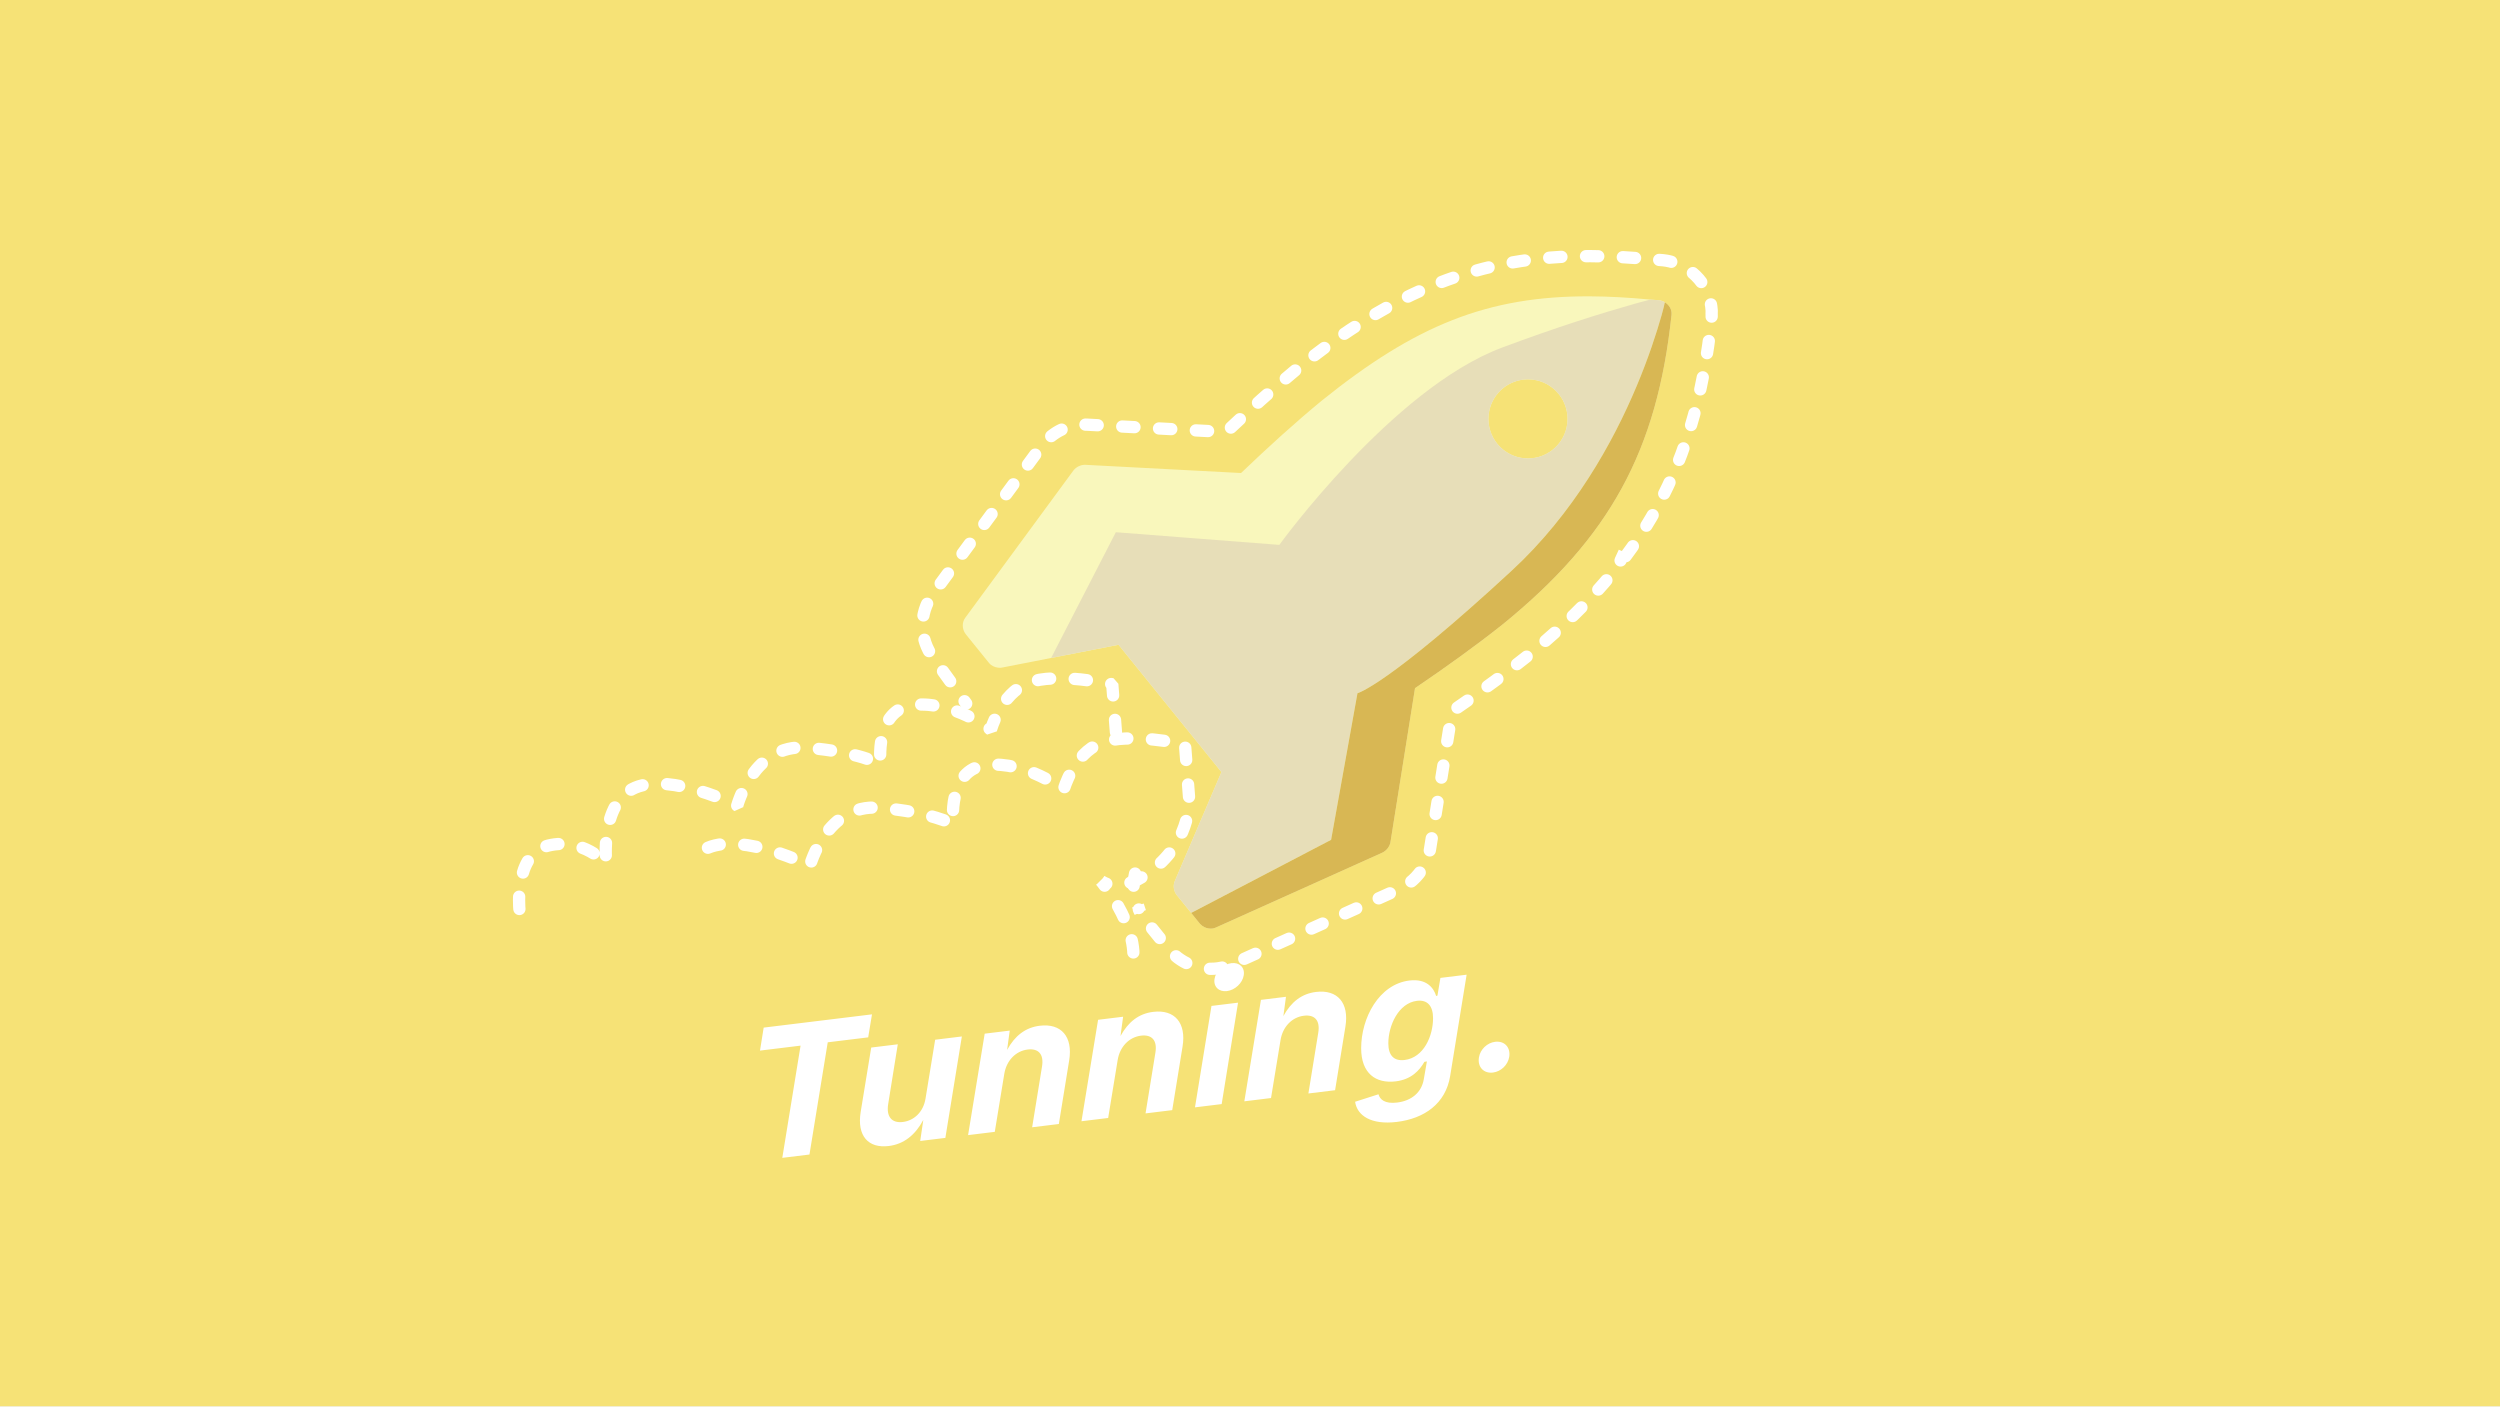
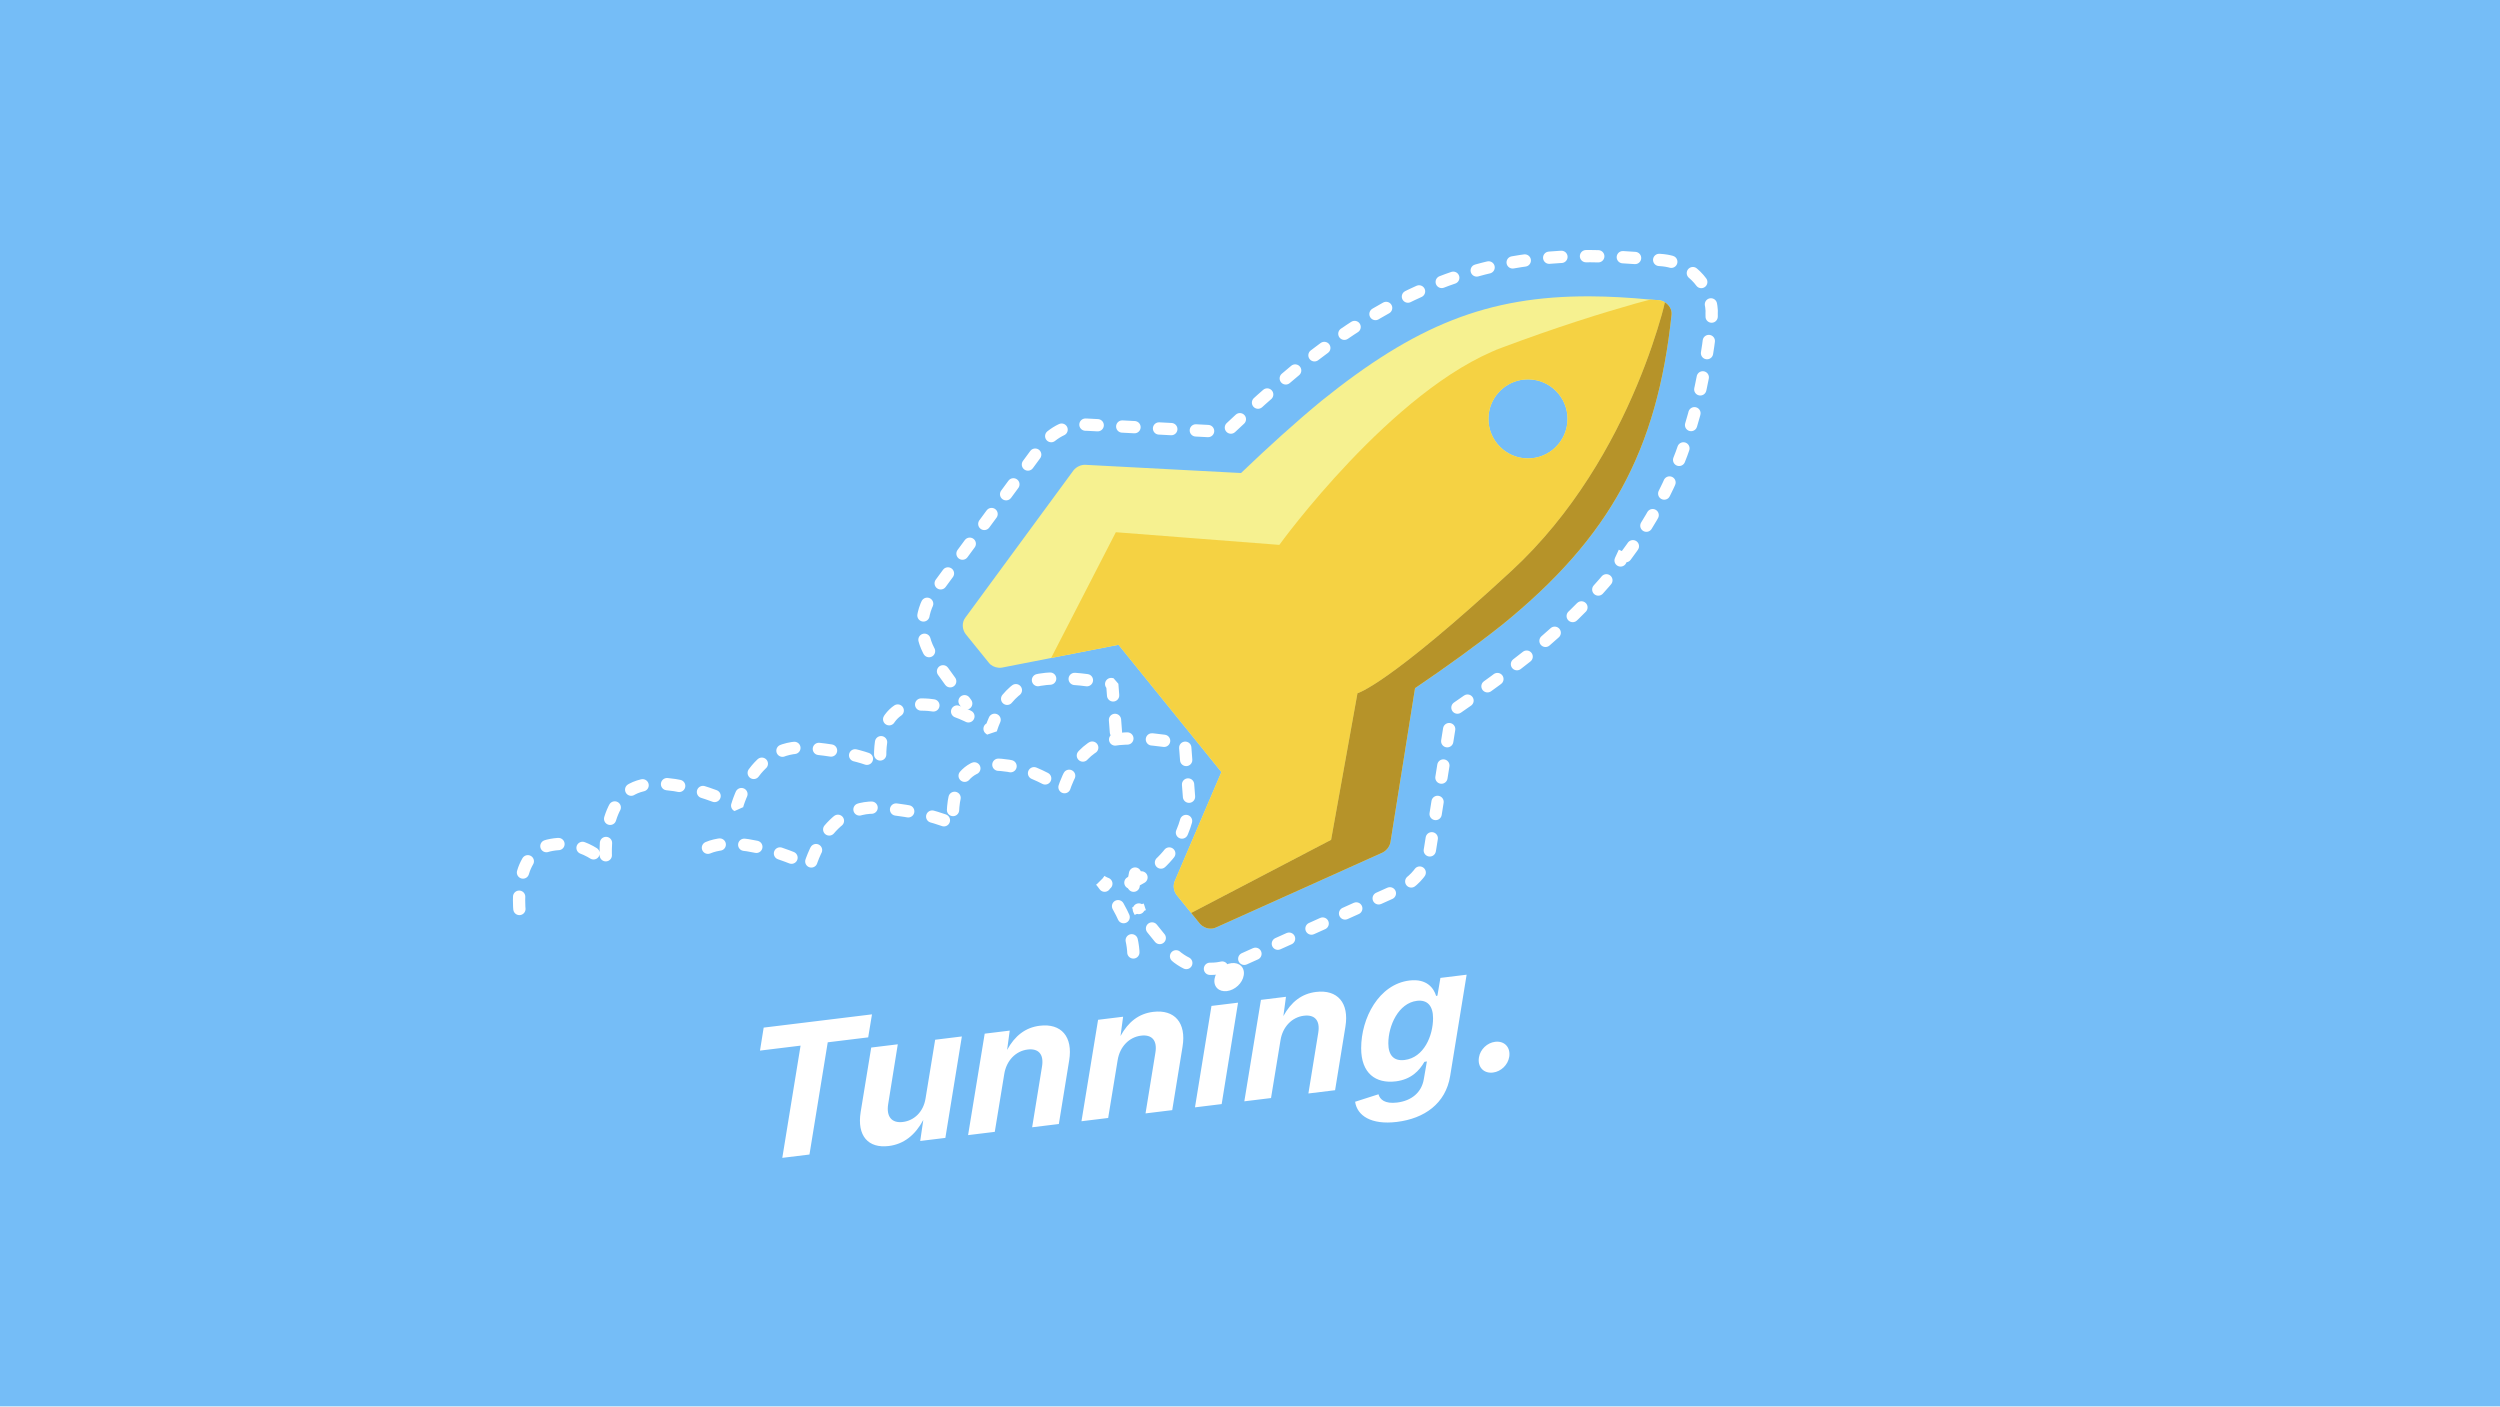
<svg xmlns="http://www.w3.org/2000/svg" width="1244.445" height="700" viewBox="0 0 329.259 185.208" version="1.1" id="svg8" style="enable-background:new">
  <defs id="defs2" />
  <g id="layer1" transform="translate(43.50001,-68.29169)">
-     <path style="opacity:1;vector-effect:none;fill:#f6e276;fill-opacity:1;fill-rule:nonzero;stroke:none;stroke-width:0.467;stroke-linecap:butt;stroke-linejoin:miter;stroke-miterlimit:4;stroke-dasharray:none;stroke-dashoffset:0;stroke-opacity:1;paint-order:stroke fill markers" d="M 285.759,68.292 V 253.5 H -43.5 V 68.292 Z" id="rect818" />
+     <path style="opacity:1;vector-effect:none;fill:#75bdf7;fill-opacity:1;fill-rule:nonzero;stroke:none;stroke-width:0.467;stroke-linecap:butt;stroke-linejoin:miter;stroke-miterlimit:4;stroke-dasharray:none;stroke-dashoffset:0;stroke-opacity:1;paint-order:stroke fill markers" d="M 285.759,68.292 V 253.5 H -43.5 V 68.292 Z" id="rect818" />
  </g>
  <g id="layer2" transform="translate(43.50001,-512.125)">
    <path style="color:#000000;font-style:normal;font-variant:normal;font-weight:normal;font-stretch:normal;font-size:10.583px;line-height:1.25;font-family:'Source Sans Pro';-inkscape-font-specification:'Source Sans Pro, Normal';font-variant-ligatures:normal;font-variant-position:normal;font-variant-caps:normal;font-variant-numeric:normal;font-variant-alternates:normal;font-feature-settings:normal;text-indent:0;text-align:start;text-decoration:none;text-decoration-line:none;text-decoration-style:solid;text-decoration-color:#000000;letter-spacing:0px;word-spacing:0px;text-transform:none;writing-mode:lr-tb;direction:ltr;text-orientation:mixed;dominant-baseline:auto;baseline-shift:baseline;text-anchor:start;white-space:normal;shape-padding:0;clip-rule:nonzero;display:inline;overflow:visible;visibility:visible;opacity:1;isolation:auto;mix-blend-mode:normal;color-interpolation:sRGB;color-interpolation-filters:linearRGB;solid-color:#000000;solid-opacity:1;vector-effect:none;fill:none;fill-opacity:1;fill-rule:nonzero;stroke:#ffffff;stroke-width:6.114;stroke-linecap:round;stroke-linejoin:bevel;stroke-miterlimit:4;stroke-dasharray:6.114, 12.228;stroke-dashoffset:0;stroke-opacity:1;color-rendering:auto;image-rendering:auto;shape-rendering:auto;text-rendering:auto;enable-background:new" d="m 565.02,434.83 c -1.617,6.622 -0.565,13.43 2.48,19.145 -0.056,-0.168 -0.544,-1.619 -1.084,-3.227 0.624,1.78 1.259,3.594 1.271,3.629 0.529,0.954 1.098,1.858 1.709,2.711 0.226,0.316 0.461,0.625 0.705,0.928 l 7.277,9 h 0.002 l 4.391,5.43 c 0.322,0.398 0.659,0.783 1.01,1.154 1.038,1.099 2.189,2.149 3.461,3.115 1.886,1.433 3.998,2.652 6.271,3.572 2.287,0.926 4.726,1.541 7.199,1.803 1.718,0.182 3.914,0.269 6.393,-0.051 2.478,-0.32 5.135,-1.084 7.432,-2.143 l -0.166,0.078 83.119,-37.387 c 0.359,-0.161 0.712,-0.333 1.061,-0.516 5.566,-2.91 9.588,-7.237 12.145,-12.668 l 0.002,-0.002 c 0.004,-0.008 0.008,-0.016 0.012,-0.023 l 0.012,-0.027 c 0.845,-1.804 1.526,-3.766 1.969,-5.895 0.063,-0.306 0.119,-0.613 0.168,-0.922 l 10.91,-68.422 c 3.504,-2.422 7.063,-4.844 10.459,-7.262 3.818,-2.719 7.563,-5.434 11.225,-8.145 5.493,-4.066 10.803,-8.124 15.9,-12.174 0.057,-0.045 0.114,-0.089 0.17,-0.135 5.272,-4.282 10.3,-8.587 15.094,-12.941 11.155,-10.134 21.031,-20.535 29.676,-31.463 0.011,-0.023 2.325,-5.016 3.289,-7.096 -0.957,2.104 -3.142,6.908 -3.145,6.914 2.441,-3.092 4.791,-6.229 7.043,-9.422 v -0.002 c 0.002,-0.003 0.004,-0.004 0.008,-0.008 l 0.004,-0.006 c 1.119,-1.587 2.22,-3.195 3.301,-4.822 l 0.023,-0.031 v -0.002 c 0.03,-0.045 0.06,-0.09 0.09,-0.135 l 0.01,-0.027 c 4.271,-6.446 8.15,-13.082 11.641,-19.932 -4e-5,1.1e-4 -0.006,0.019 -0.006,0.019 0.019,-0.038 0.038,-0.077 0.057,-0.115 l 0.019,-0.029 v -0.002 c 0.044,-0.086 0.087,-0.172 0.129,-0.258 0,0 0.016,-0.042 0.016,-0.043 3.475,-6.859 6.57,-13.925 9.289,-21.223 v -0.002 c 0.011,-0.026 0.018,-0.054 0.025,-0.08 v -0.002 c 6.19,-16.633 10.464,-34.427 13.229,-53.748 v -0.002 -0.002 -0.002 c 0.306,-2.137 0.595,-4.297 0.865,-6.48 v -0.002 -0.002 -0.004 -0.002 c 3.4e-4,-0.003 0.002,-0.004 0.002,-0.008 v -0.008 c 0.272,-2.194 0.524,-4.404 0.76,-6.629 0.094,-0.967 0.118,-1.94 0.07,-2.91 -0.003,-0.387 0.05,-0.796 0.031,-1.174 -5.3e-4,-0.026 -0.002,-0.123 -0.002,-0.135 -0.156,-2.725 -0.749,-5.365 -1.664,-7.768 -0.003,-0.008 -0.003,-0.02 -0.008,-0.027 -0.003,-0.008 -0.004,-0.014 -0.008,-0.021 l -0.002,-0.008 c -2.325,-6.061 -6.486,-10.51 -11.352,-13.43 -2.581,-1.549 -6.36,-3.28 -11.096,-3.781 h -0.002 c -2.566,-0.271 -3.967,-0.286 -4.463,-0.334 l 0.002,0.002 -0.012,-0.002 c -0.015,-10e-4 -0.03,-0.003 -0.045,-0.004 l 0.002,0.012 c -0.053,-0.007 -0.105,-0.013 -0.158,-0.019 0.098,0.008 -0.023,-0.008 0.084,0.002 -0.046,-0.004 -0.089,-0.004 -0.135,-0.012 -0.041,-0.004 -0.082,-0.008 -0.123,-0.012 -0.073,-0.005 -0.147,-0.01 -0.221,-0.014 -10.925,-1.03 -21.318,-1.619 -31.311,-1.664 l -0.002,0.006 c -54.973,-0.245 -97.764,17.389 -146.223,56.416 -0.056,0.045 -0.111,0.09 -0.166,0.135 -11.336,9.331 -22.99,19.879 -34.785,30.982 l -69.24,-3.65 c -0.326,-0.016 -0.652,-0.025 -0.979,-0.025 -8.597,-0.03 -15.741,3.465 -21.105,9.924 -0.253,0.305 -0.498,0.618 -0.732,0.938 l -53.951,73.457 -0.008,0.01 c -7.238,9.868 -6.55,22.527 0.168,31.703 0.189,0.259 0.385,0.513 0.586,0.762 l 15.868,22.041" id="path885" transform="matrix(0.2645833,0,0,0.2645833,-43.50001,512.125)" />
    <text xml:space="preserve" style="enable-background:new;font-style:italic;font-variant:normal;font-weight:bold;font-stretch:normal;font-size:23.989px;line-height:1.25;font-family:Inter;-inkscape-font-specification:'Inter, Bold Italic';font-variant-ligatures:normal;font-variant-caps:normal;font-variant-numeric:normal;font-feature-settings:normal;text-align:center;letter-spacing:0px;word-spacing:0px;writing-mode:lr-tb;text-anchor:middle;fill:#ffffff;fill-opacity:1;stroke:none;stroke-width:0.265" x="120.436" y="671.904" id="text197" transform="skewY(-6.976161)">
      <tspan x="120.436" y="671.904" style="font-style:italic;font-variant:normal;font-weight:bold;font-stretch:normal;font-size:23.989px;font-family:Inter;-inkscape-font-specification:'Inter, Bold Italic';font-variant-ligatures:normal;font-variant-caps:normal;font-variant-numeric:normal;font-feature-settings:normal;text-align:center;writing-mode:lr-tb;text-anchor:middle;fill:#ffffff;fill-opacity:1;stroke-width:0.265" id="tspan1299">Tunning.</tspan>
    </text>
    <path style="opacity:1;vector-effect:none;fill:none;fill-opacity:1;stroke:#ffffff;stroke-width:1.618;stroke-linecap:round;stroke-linejoin:bevel;stroke-miterlimit:4;stroke-dasharray:1.618, 3.235;stroke-dashoffset:0;stroke-opacity:1;enable-background:new" d="m 24.906,631.841 c 0,0 -0.726,-7.263 3.813,-8.353 4.54,-1.09 7.627,2.361 7.627,2.361 0,0 -0.908,-7.99 3.813,-9.987 4.721,-1.997 13.437,2.361 13.437,2.361 0,0 2.179,-8.171 9.079,-7.627 6.9,0.545 9.806,2.179 9.806,2.179 0,0 -0.908,-7.263 4.358,-7.808 5.266,-0.545 10.169,3.269 10.169,3.269 0,0 1.271,-4.721 4.903,-6.174 3.632,-1.453 11.077,0.182 11.077,0.182 l 0.545,7.082" id="path978" />
    <path id="path985" d="m 49.737,623.776 c 4.721,-1.997 13.437,2.361 13.437,2.361 0,0 2.179,-8.171 9.079,-7.627 6.9,0.545 9.806,2.179 9.806,2.179 0,0 -0.908,-7.263 4.358,-7.808 5.266,-0.545 10.169,3.269 10.169,3.269 0,0 1.271,-4.721 4.903,-6.174 3.632,-1.453 11.077,0.182 11.077,0.182 l 0.545,7.082 c 0,0 0.363,5.084 -4.358,9.079 -4.721,3.995 -7.263,1.816 -7.263,1.816 0,0 5.992,7.082 3.813,12.348" style="opacity:1;vector-effect:none;fill:none;fill-opacity:1;stroke:#ffffff;stroke-width:1.618;stroke-linecap:round;stroke-linejoin:bevel;stroke-miterlimit:4;stroke-dasharray:1.618, 3.235;stroke-dashoffset:0;stroke-opacity:1;enable-background:new" />
-     <g id="g827">
-       <path transform="matrix(0.2645833,0,0,0.2645833,-43.50001,512.125)" id="path1027" d="M 791.438 147.51 C 740.354 147.282 704.383 162.026 657.85 199.502 C 644.978 210.097 631.526 222.28 617.762 235.461 L 540.061 231.365 C 538.002 231.358 535.834 232.359 534.416 234.066 L 480.465 307.523 C 478.78 309.82 478.843 313.126 480.643 315.584 L 492.311 330.012 C 493.403 331.363 495.174 332.171 496.805 332.344 C 497.416 332.408 498.028 332.474 498.664 332.332 L 523.223 327.523 L 523.223 327.525 L 556.768 320.957 L 607.996 384.307 L 584.713 438.744 C 583.864 440.923 584.218 443.432 585.656 445.439 L 592.934 454.439 L 597.324 459.869 C 598.621 461.242 600.188 462.029 601.818 462.201 C 603.04 462.33 604.085 462.231 605.168 461.732 L 688.287 424.346 C 690.253 423.318 691.69 421.406 692.109 419.389 L 704.361 342.551 C 720.131 331.849 734.86 321.245 747.914 310.875 C 801.366 267.464 824.888 224.39 832.049 156.703 L 832.047 156.699 C 832.322 154.094 830.869 151.776 828.713 150.482 C 827.832 149.954 826.869 149.554 825.805 149.441 C 824.307 149.283 823.007 149.268 821.535 149.127 C 818.806 149.855 817.104 150.249 813.756 151.195 C 805.749 153.46 796.036 156.365 784.912 159.982 C 782.131 160.887 779.261 161.835 776.309 162.83 C 767.45 165.815 757.84 169.211 747.602 173.051 C 745.895 173.691 744.188 174.385 742.48 175.133 C 740.773 175.88 739.065 176.68 737.359 177.527 C 733.948 179.221 730.545 181.106 727.164 183.148 C 723.783 185.191 720.424 187.39 717.102 189.715 C 713.779 192.039 710.492 194.488 707.256 197.029 C 704.02 199.57 700.835 202.203 697.713 204.895 C 694.591 207.586 691.534 210.337 688.555 213.113 C 685.576 215.89 682.675 218.693 679.867 221.488 C 682.676 218.692 685.575 215.888 688.555 213.111 C 691.534 210.335 694.591 207.584 697.713 204.893 C 700.835 202.201 704.02 199.568 707.256 197.027 C 710.492 194.486 713.779 192.037 717.102 189.713 C 720.424 187.388 723.783 185.189 727.164 183.146 C 730.545 181.104 733.948 179.219 737.359 177.525 C 739.065 176.678 740.773 175.88 742.48 175.133 C 744.188 174.385 745.895 173.689 747.602 173.049 C 757.84 169.21 767.45 165.815 776.309 162.83 C 779.261 161.835 782.131 160.885 784.912 159.98 C 796.036 156.363 805.749 153.458 813.756 151.193 C 817.101 150.247 818.804 149.854 821.529 149.127 C 810.872 148.107 800.896 147.552 791.438 147.51 z M 821.529 149.127 C 821.531 149.127 821.533 149.127 821.535 149.127 L 821.535 149.125 C 821.533 149.126 821.532 149.126 821.529 149.127 z M 760.654 188.832 C 761.319 188.835 761.991 188.872 762.666 188.943 C 773.472 190.086 781.311 199.78 780.168 210.586 C 779.025 221.392 769.329 229.231 758.523 228.088 C 747.718 226.945 739.88 217.249 741.023 206.443 C 742.024 196.989 749.57 189.806 758.68 188.924 C 759.33 188.861 759.989 188.829 760.654 188.832 z M 555.439 264.93 L 636.82 271.23 C 636.82 271.23 636.82 271.232 636.82 271.232 L 555.439 264.932 L 555.439 264.93 z " style="enable-background:new;font-style:normal;font-variant:normal;font-weight:normal;font-stretch:normal;font-size:10.583px;line-height:1.25;font-family:'Source Sans Pro';-inkscape-font-specification:'Source Sans Pro, Normal';font-variant-ligatures:normal;font-variant-caps:normal;font-variant-numeric:normal;font-feature-settings:normal;text-align:start;letter-spacing:0px;word-spacing:0px;writing-mode:lr-tb;text-anchor:start;fill:#f9f7bc;fill-opacity:1;stroke:none;stroke-width:9.185" />
-       <path id="path1032" d="m 175.764,551.94 c -0.233,-0.14 -0.488,-0.246 -0.769,-0.275 -0.396,-0.042 -0.74,-0.046 -1.13,-0.083 -0.722,0.193 -1.173,0.297 -2.058,0.547 -2.118,0.599 -4.688,1.368 -7.632,2.325 -2.943,0.957 -6.26,2.103 -9.872,3.458 -0.903,0.339 -1.807,0.736 -2.71,1.184 -0.902,0.448 -1.803,0.947 -2.698,1.487 -0.895,0.54 -1.783,1.122 -2.662,1.737 -0.879,0.615 -1.749,1.263 -2.605,1.935 -0.856,0.672 -1.699,1.369 -2.525,2.081 -0.826,0.712 -1.635,1.44 -2.423,2.175 -1.576,1.469 -3.07,2.966 -4.45,4.42 -1.38,1.454 -2.648,2.866 -3.773,4.166 -1.125,1.3 -2.107,2.488 -2.917,3.494 -1.619,2.012 -2.548,3.297 -2.548,3.297 l -21.532,-1.667 -8.524,16.561 8.875,-1.738 13.554,16.761 -6.16,14.403 c -0.224,0.577 -0.131,1.24 0.25,1.771 l 1.925,2.381 18.43,-9.626 3.473,-19.309 c 0,0 0.243,-0.061 0.864,-0.389 0.31,-0.164 0.715,-0.395 1.231,-0.718 0.516,-0.323 1.143,-0.739 1.899,-1.273 0.755,-0.534 1.639,-1.186 2.667,-1.982 1.028,-0.796 2.201,-1.737 3.536,-2.847 1.335,-1.11 2.832,-2.391 4.507,-3.866 1.675,-1.476 3.529,-3.147 5.578,-5.039 1.024,-0.946 2.002,-1.921 2.934,-2.915 0.932,-0.995 1.819,-2.01 2.662,-3.038 0.843,-1.028 1.643,-2.07 2.401,-3.118 0.758,-1.048 1.475,-2.102 2.152,-3.155 0.677,-1.053 1.315,-2.105 1.915,-3.15 0.6,-1.044 1.162,-2.08 1.689,-3.101 0.526,-1.021 1.017,-2.026 1.473,-3.01 0.457,-0.983 0.88,-1.944 1.27,-2.875 0.781,-1.862 1.435,-3.606 1.975,-5.175 0.54,-1.569 0.968,-2.961 1.298,-4.121 0.305,-1.072 0.279,-1.085 0.429,-1.714 z m -18.53,10.171 c 0.344,-0.033 0.697,-0.033 1.055,0.005 2.859,0.302 4.933,2.867 4.631,5.726 -0.302,2.859 -2.868,4.933 -5.727,4.631 -2.859,-0.302 -4.933,-2.868 -4.63,-5.727 0.265,-2.502 2.261,-4.402 4.672,-4.635 z" style="enable-background:new;font-style:normal;font-variant:normal;font-weight:normal;font-stretch:normal;font-size:10.583px;line-height:1.25;font-family:'Source Sans Pro';-inkscape-font-specification:'Source Sans Pro, Normal';font-variant-ligatures:normal;font-variant-caps:normal;font-variant-numeric:normal;font-feature-settings:normal;text-align:start;letter-spacing:0px;word-spacing:0px;writing-mode:lr-tb;text-anchor:start;fill:#e7deb8;fill-opacity:1;stroke:none;stroke-width:2.43" />
-       <path id="path1000" d="m 175.764,551.94 c -0.15,0.629 -0.124,0.642 -0.429,1.714 -0.33,1.16 -0.758,2.553 -1.298,4.121 -0.54,1.568 -1.194,3.313 -1.975,5.175 -0.391,0.931 -0.814,1.892 -1.27,2.875 -0.457,0.983 -0.947,1.989 -1.473,3.01 -0.526,1.021 -1.089,2.057 -1.689,3.101 -0.6,1.044 -1.237,2.096 -1.915,3.15 -0.677,1.053 -1.394,2.107 -2.152,3.155 -0.758,1.048 -1.558,2.09 -2.401,3.118 -0.843,1.028 -1.73,2.043 -2.662,3.038 -0.932,0.995 -1.909,1.969 -2.934,2.915 -2.049,1.893 -3.903,3.564 -5.578,5.039 -1.675,1.476 -3.172,2.756 -4.507,3.866 -1.335,1.11 -2.508,2.051 -3.536,2.847 -1.028,0.796 -1.912,1.448 -2.667,1.982 -0.755,0.534 -1.383,0.95 -1.899,1.273 -0.516,0.323 -0.921,0.554 -1.231,0.718 -0.621,0.328 -0.864,0.389 -0.864,0.389 l -3.473,19.309 -18.43,9.626 1.162,1.437 c 0.343,0.363 0.758,0.571 1.189,0.617 0.323,0.034 0.6,0.008 0.886,-0.124 l 21.992,-9.892 c 0.52,-0.272 0.9,-0.778 1.011,-1.312 l 3.242,-20.33 c 4.172,-2.831 8.069,-5.637 11.523,-8.381 14.143,-11.486 20.366,-22.882 22.261,-40.791 l -5.3e-4,-10e-4 c 0.073,-0.689 -0.312,-1.303 -0.882,-1.645 z" style="enable-background:new;font-style:normal;font-variant:normal;font-weight:normal;font-stretch:normal;font-size:10.583px;line-height:1.25;font-family:'Source Sans Pro';-inkscape-font-specification:'Source Sans Pro, Normal';font-variant-ligatures:normal;font-variant-caps:normal;font-variant-numeric:normal;font-feature-settings:normal;text-align:start;letter-spacing:0px;word-spacing:0px;writing-mode:lr-tb;text-anchor:start;fill:#d8b754;fill-opacity:1;stroke:none;stroke-width:2.43" />
-     </g>
+     <path style="font-style:normal;font-variant:normal;font-weight:normal;font-stretch:normal;font-size:10.583px;line-height:1.25;font-family:'Source Sans Pro';-inkscape-font-specification:'Source Sans Pro, Normal';font-variant-ligatures:normal;font-variant-caps:normal;font-variant-numeric:normal;font-feature-settings:normal;text-align:start;letter-spacing:0px;word-spacing:0px;writing-mode:lr-tb;text-anchor:start;fill:#f6f190;fill-opacity:1;stroke:none;stroke-width:2.43;enable-background:new" d="m 165.901,551.154 c -13.516,-0.06 -23.033,3.841 -35.345,13.756 -3.406,2.803 -6.965,6.027 -10.607,9.514 l -20.558,-1.084 c -0.545,-0.002 -1.118,0.263 -1.493,0.715 L 83.623,593.491 c -0.446,0.608 -0.429,1.482 0.047,2.133 l 3.087,3.817 c 0.289,0.358 0.758,0.571 1.189,0.617 0.162,0.017 0.324,0.035 0.492,-0.003 l 6.498,-1.272 v 5.3e-4 l 8.875,-1.738 13.554,16.761 -6.16,14.403 c -0.224,0.577 -0.131,1.24 0.25,1.771 l 1.925,2.381 1.162,1.437 c 0.343,0.363 0.758,0.571 1.189,0.617 0.323,0.034 0.6,0.008 0.886,-0.124 l 21.992,-9.892 c 0.52,-0.272 0.9,-0.778 1.011,-1.312 l 3.242,-20.33 c 4.172,-2.831 8.069,-5.637 11.523,-8.381 14.143,-11.486 20.366,-22.882 22.261,-40.791 l -5.3e-4,-10e-4 c 0.073,-0.689 -0.312,-1.303 -0.882,-1.645 -0.233,-0.14 -0.488,-0.246 -0.769,-0.275 -0.396,-0.042 -0.74,-0.046 -1.13,-0.083 -0.722,0.193 -1.173,0.297 -2.058,0.547 -2.118,0.599 -4.688,1.368 -7.632,2.325 -0.736,0.239 -1.495,0.49 -2.276,0.753 -2.344,0.79 -4.887,1.688 -7.595,2.704 -0.451,0.169 -0.903,0.353 -1.355,0.551 -0.452,0.198 -0.904,0.409 -1.355,0.634 -0.902,0.448 -1.803,0.947 -2.698,1.487 -0.895,0.54 -1.783,1.122 -2.662,1.737 -0.879,0.615 -1.749,1.263 -2.605,1.935 -0.856,0.672 -1.699,1.369 -2.525,2.081 -0.826,0.712 -1.635,1.44 -2.423,2.175 -0.788,0.735 -1.556,1.476 -2.299,2.216 0.743,-0.74 1.51,-1.482 2.299,-2.216 0.788,-0.735 1.597,-1.462 2.423,-2.175 0.826,-0.712 1.669,-1.409 2.525,-2.081 0.856,-0.672 1.726,-1.32 2.605,-1.935 0.879,-0.615 1.768,-1.197 2.662,-1.737 0.895,-0.54 1.795,-1.039 2.698,-1.487 0.451,-0.224 0.903,-0.435 1.355,-0.633 0.452,-0.198 0.903,-0.382 1.355,-0.551 2.709,-1.016 5.252,-1.914 7.595,-2.704 0.781,-0.263 1.541,-0.515 2.276,-0.754 2.943,-0.957 5.513,-1.726 7.632,-2.325 0.885,-0.25 1.336,-0.354 2.057,-0.547 -2.82,-0.27 -5.459,-0.417 -7.962,-0.428 z m 7.962,0.428 c 5.3e-4,5e-5 0.001,-5e-5 0.002,0 v -5.3e-4 c -5.3e-4,1.5e-4 -0.001,2.6e-4 -0.002,5.3e-4 z m -16.107,10.505 c 0.176,7.9e-4 0.354,0.011 0.532,0.029 2.859,0.302 4.933,2.867 4.631,5.726 -0.302,2.859 -2.868,4.933 -5.727,4.631 -2.859,-0.302 -4.933,-2.868 -4.63,-5.727 0.265,-2.502 2.261,-4.402 4.672,-4.635 0.172,-0.017 0.346,-0.025 0.522,-0.024 z m -54.296,20.134 21.532,1.667 c 0,0 0,5.3e-4 0,5.3e-4 l -21.532,-1.667 z" id="path1027" />
+     <path style="font-style:normal;font-variant:normal;font-weight:normal;font-stretch:normal;font-size:10.583px;line-height:1.25;font-family:'Source Sans Pro';-inkscape-font-specification:'Source Sans Pro, Normal';font-variant-ligatures:normal;font-variant-caps:normal;font-variant-numeric:normal;font-feature-settings:normal;text-align:start;letter-spacing:0px;word-spacing:0px;writing-mode:lr-tb;text-anchor:start;fill:#f5d243;fill-opacity:1;stroke:none;stroke-width:2.43;enable-background:new" d="m 175.764,551.94 c -0.233,-0.14 -0.488,-0.246 -0.769,-0.275 -0.396,-0.042 -0.74,-0.046 -1.13,-0.083 -0.722,0.193 -1.173,0.297 -2.058,0.547 -2.118,0.599 -4.688,1.368 -7.632,2.325 -2.943,0.957 -6.26,2.103 -9.872,3.458 -0.903,0.339 -1.807,0.736 -2.71,1.184 -0.902,0.448 -1.803,0.947 -2.698,1.487 -0.895,0.54 -1.783,1.122 -2.662,1.737 -0.879,0.615 -1.749,1.263 -2.605,1.935 -0.856,0.672 -1.699,1.369 -2.525,2.081 -0.826,0.712 -1.635,1.44 -2.423,2.175 -1.576,1.469 -3.07,2.966 -4.45,4.42 -1.38,1.454 -2.648,2.866 -3.773,4.166 -1.125,1.3 -2.107,2.488 -2.917,3.494 -1.619,2.012 -2.548,3.297 -2.548,3.297 l -21.532,-1.667 -8.524,16.561 8.875,-1.738 13.554,16.761 -6.16,14.403 c -0.224,0.577 -0.131,1.24 0.25,1.771 l 1.925,2.381 18.43,-9.626 3.473,-19.309 c 0,0 0.243,-0.061 0.864,-0.389 0.31,-0.164 0.715,-0.395 1.231,-0.718 0.516,-0.323 1.143,-0.739 1.899,-1.273 0.755,-0.534 1.639,-1.186 2.667,-1.982 1.028,-0.796 2.201,-1.737 3.536,-2.847 1.335,-1.11 2.832,-2.391 4.507,-3.866 1.675,-1.476 3.529,-3.147 5.578,-5.039 1.024,-0.946 2.002,-1.921 2.934,-2.915 0.932,-0.995 1.819,-2.01 2.662,-3.038 0.843,-1.028 1.643,-2.07 2.401,-3.118 0.758,-1.048 1.475,-2.102 2.152,-3.155 0.677,-1.053 1.315,-2.105 1.915,-3.15 0.6,-1.044 1.162,-2.08 1.689,-3.101 0.526,-1.021 1.017,-2.026 1.473,-3.01 0.457,-0.983 0.88,-1.944 1.27,-2.875 0.781,-1.862 1.435,-3.606 1.975,-5.175 0.54,-1.569 0.968,-2.961 1.298,-4.121 0.305,-1.072 0.279,-1.085 0.429,-1.714 z m -18.53,10.171 c 0.344,-0.033 0.697,-0.033 1.055,0.005 2.859,0.302 4.933,2.867 4.631,5.726 -0.302,2.859 -2.868,4.933 -5.727,4.631 -2.859,-0.302 -4.933,-2.868 -4.63,-5.727 0.265,-2.502 2.261,-4.402 4.672,-4.635 z" id="path1032" />
+     <path style="font-style:normal;font-variant:normal;font-weight:normal;font-stretch:normal;font-size:10.583px;line-height:1.25;font-family:'Source Sans Pro';-inkscape-font-specification:'Source Sans Pro, Normal';font-variant-ligatures:normal;font-variant-caps:normal;font-variant-numeric:normal;font-feature-settings:normal;text-align:start;letter-spacing:0px;word-spacing:0px;writing-mode:lr-tb;text-anchor:start;fill:#b69329;fill-opacity:1;stroke:none;stroke-width:2.43;enable-background:new" d="m 175.764,551.94 c -0.15,0.629 -0.124,0.642 -0.429,1.714 -0.33,1.16 -0.758,2.553 -1.298,4.121 -0.54,1.568 -1.194,3.313 -1.975,5.175 -0.391,0.931 -0.814,1.892 -1.27,2.875 -0.457,0.983 -0.947,1.989 -1.473,3.01 -0.526,1.021 -1.089,2.057 -1.689,3.101 -0.6,1.044 -1.237,2.096 -1.915,3.15 -0.677,1.053 -1.394,2.107 -2.152,3.155 -0.758,1.048 -1.558,2.09 -2.401,3.118 -0.843,1.028 -1.73,2.043 -2.662,3.038 -0.932,0.995 -1.909,1.969 -2.934,2.915 -2.049,1.893 -3.903,3.564 -5.578,5.039 -1.675,1.476 -3.172,2.756 -4.507,3.866 -1.335,1.11 -2.508,2.051 -3.536,2.847 -1.028,0.796 -1.912,1.448 -2.667,1.982 -0.755,0.534 -1.383,0.95 -1.899,1.273 -0.516,0.323 -0.921,0.554 -1.231,0.718 -0.621,0.328 -0.864,0.389 -0.864,0.389 l -3.473,19.309 -18.43,9.626 1.162,1.437 c 0.343,0.363 0.758,0.571 1.189,0.617 0.323,0.034 0.6,0.008 0.886,-0.124 l 21.992,-9.892 c 0.52,-0.272 0.9,-0.778 1.011,-1.312 l 3.242,-20.33 c 4.172,-2.831 8.069,-5.637 11.523,-8.381 14.143,-11.486 20.366,-22.882 22.261,-40.791 l -5.3e-4,-10e-4 c 0.073,-0.689 -0.312,-1.303 -0.882,-1.645 z" id="path1000" />
  </g>
</svg>
